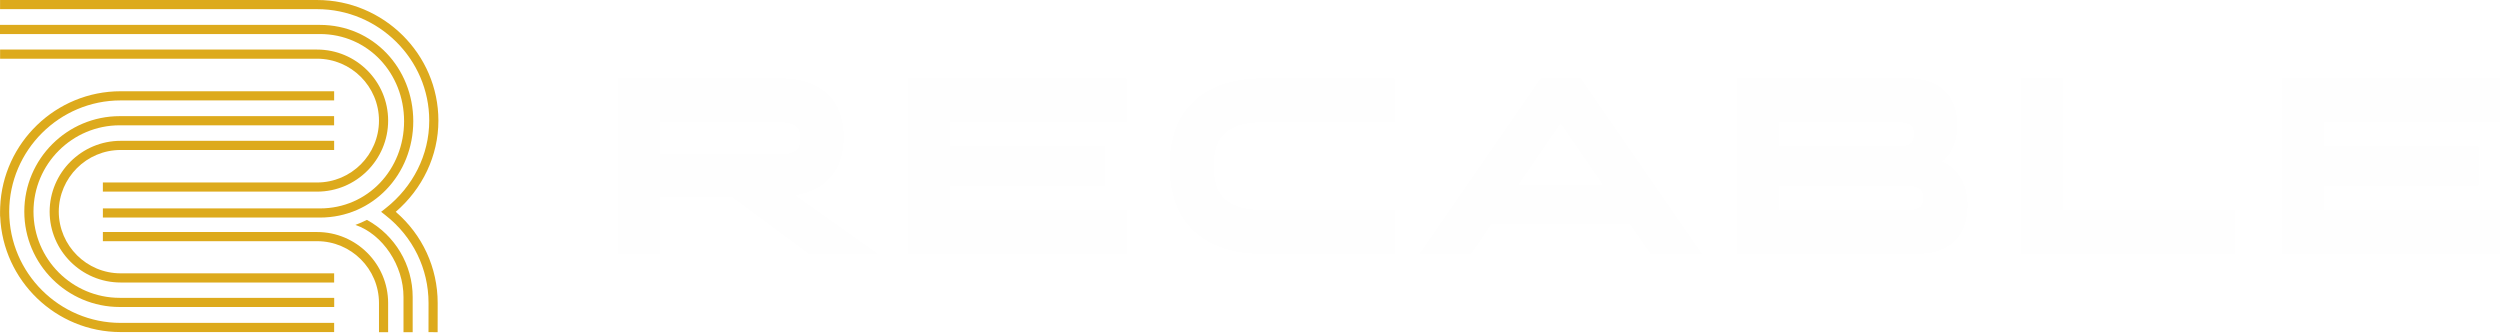
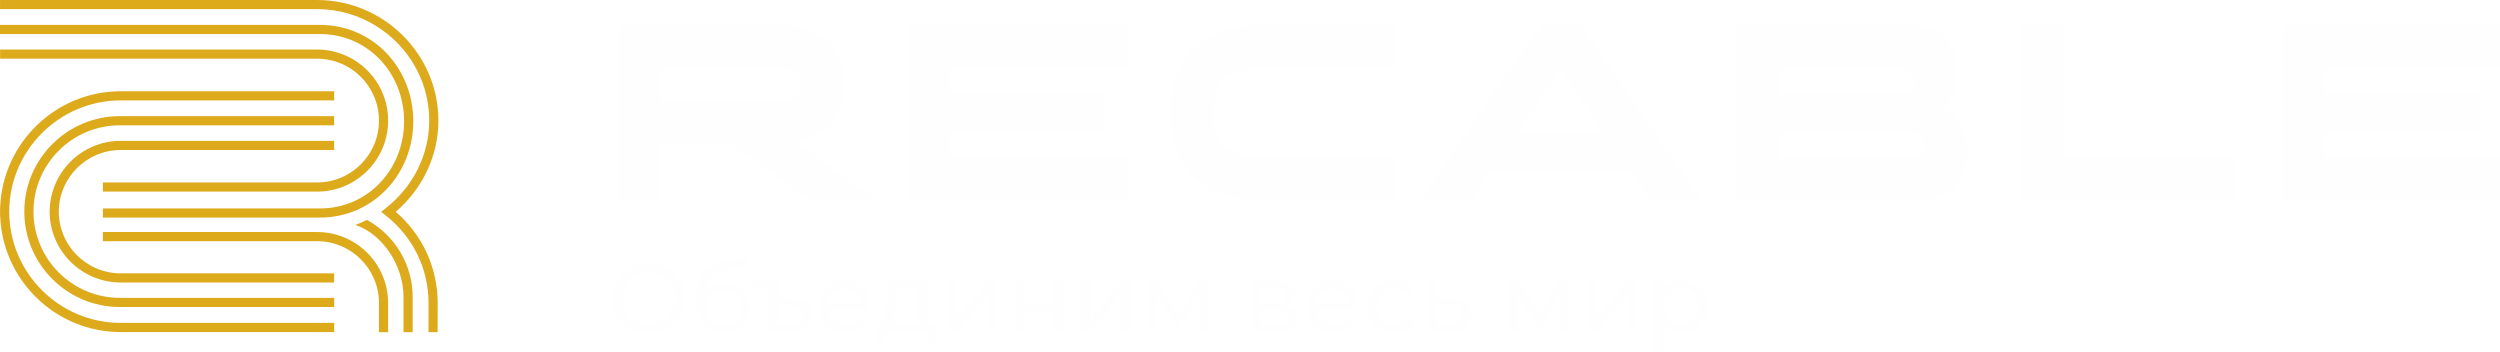
- <svg xmlns="http://www.w3.org/2000/svg" xml:space="preserve" width="41.783mm" height="5.552mm" version="1.1" style="shape-rendering:geometricPrecision; text-rendering:geometricPrecision; image-rendering:optimizeQuality; fill-rule:evenodd; clip-rule:evenodd" viewBox="0 0 4208.52 559.18">
+ <svg xmlns="http://www.w3.org/2000/svg" xml:space="preserve" width="41.783mm" height="5.869mm" version="1.1" style="shape-rendering:geometricPrecision; text-rendering:geometricPrecision; image-rendering:optimizeQuality; fill-rule:evenodd; clip-rule:evenodd" viewBox="0 0 3913.85 549.71">
  <defs>
    <style type="text/css">
   
    .fil1 {fill:#FEFEFE;fill-rule:nonzero}
+     .fil2 {fill:#FEFEFE;fill-rule:nonzero}
    .fil0 {fill:#DDAA1C;fill-rule:nonzero}
   
  </style>
  </defs>
  <g id="Слой_x0020_1">
-     <path class="fil0" d="M562.5 475.55l-359.42 0c-65.73,0 -119.39,-53.47 -119.53,-119.21 0.14,-65.81 53.8,-119.29 119.53,-119.29l359.42 0 0 15.42 -359.42 0c-57.28,0 -103.97,46.58 -104.15,103.86 0.18,57.2 46.87,103.78 104.15,103.78l359.42 0 0 15.42z" />
-     <path class="fil0" d="M562.5 558.97l-359.42 0c-108.97,0 -198.37,-86.63 -202.78,-194.65l-0.17 0 -0.04 -7.96 0 -0.14 0 -0.25 0.21 -7.72c4.41,-108.01 93.81,-194.65 202.78,-194.65l359.42 0 0 15.42 -359.42 0c-103.08,0 -187.22,83.89 -187.58,186.97l0 0.43 0 0.17c0.35,103.08 84.5,186.94 187.58,186.94l359.42 0 0 15.42z" />
-     <path class="fil0" d="M562.61 516.78l-361.01 0c-88.59,0 -160.68,-72.06 -160.68,-160.64 0,-88.59 72.1,-160.64 160.68,-160.64l360.83 0 0 15.42 -360.83 0c-80.09,0 -145.22,65.17 -145.22,145.22 0,80.05 65.13,145.22 145.22,145.22l361.01 0 0 15.42z" />
-     <path class="fil0" d="M666.19 356.57c45.01,-38.77 71.81,-94.2 71.81,-153.57 0,-111.96 -92.24,-203 -204.2,-203l-533.7 0 0 15.38 533.7 0c103.47,0 188.78,84.17 188.78,187.62 0,57.77 -27.47,111.53 -73.3,147.5l-7.72 6.07 7.72 6.07c45.83,35.96 72.13,89.68 72.13,147.46l-0.07 49.04 15.38 0.03 0.07 -49.03c0,-59.42 -25.58,-114.84 -70.6,-153.57z" />
-     <path class="fil0" d="M637.98 202.99c0,57.42 -46.73,104.19 -104.19,104.19l-360.62 0 0 15.38 360.62 0c65.98,0 119.61,-53.65 119.61,-119.57 0,-65.91 -53.62,-119.57 -119.61,-119.57l-533.63 0 0 15.39 533.63 0c57.46,0 104.19,46.76 104.19,104.18z" />
-     <path class="fil0" d="M680.24 204.06c0,80.91 -60.8,146.78 -141.71,146.78l-365.34 0 0 15.39 365.34 0c89.4,0 157.17,-72.7 157.17,-162.17 0,-89.43 -67.77,-162.17 -157.17,-162.17l-538.53 0 0 15.42 538.53 -0.03c80.91,0 141.71,65.87 141.71,146.78z" />
-     <path class="fil0" d="M533.81 390.57l-360.63 0 0 15.42 360.63 0c57.42,0 104.18,46.73 104.18,104.15l0 49.04 15.39 0 0 -49.04c0,-65.91 -53.62,-119.57 -119.57,-119.57z" />
-     <path class="fil0" d="M617.67 370.13c-6.29,3.16 -12.68,6 -19.36,8.46 46.29,15.95 81.08,68.61 80.94,121.45l0 59.12 15.45 0 0 -59.12c0,-54.09 -29.52,-103.91 -77.03,-129.91z" />
-     <path class="fil1" d="M1110.86 205.52l199.52 0c8.56,0 15.46,0.82 20.36,2.41 4.65,1.53 8.25,3.48 10.63,5.72 2.28,2.18 3.74,4.62 4.48,7.57 0.99,3.63 1.45,7.49 1.45,11.58 0,4.05 -0.46,7.93 -1.42,11.54 -0.78,2.95 -2.24,5.41 -4.47,7.57 -2.42,2.28 -6.01,4.19 -10.63,5.72 -4.91,1.6 -11.79,2.42 -20.4,2.42l-199.52 0 0 -54.54zm254.56 115.69c12.87,-5.4 23.53,-12.68 31.67,-21.64 8.07,-8.88 14.03,-19.37 17.8,-31.23 3.63,-11.55 5.51,-24.16 5.51,-37.56 0,-13.37 -1.95,-26.19 -5.72,-38.09 -3.91,-12.22 -10.3,-22.95 -19.01,-31.91 -8.67,-8.91 -20.08,-16.1 -33.79,-21.28 -13.54,-5.16 -30.21,-7.75 -49.39,-7.75l-272.21 0 0 295.67 70.6 0 0 -96.12 121.1 0 129.91 96.12 116.01 0 -139.47 -98.89c10.02,-1.53 19.02,-3.95 27,-7.32z" />
-     <polygon class="fil1" points="1528.96,427.43 1896.65,427.43 1896.65,353.66 1599.53,353.66 1599.53,312.69 1860.66,312.69 1860.66,246.46 1599.53,246.46 1599.53,205.52 1896.65,205.52 1896.65,131.76 1528.96,131.76 " />
-     <path class="fil1" d="M2054.39 143.3c-20.18,7.68 -36.84,18.44 -49.57,31.88 -12.65,13.47 -21.96,29.45 -27.61,47.47 -5.58,17.7 -8.39,36.88 -8.39,56.96 0,20.04 2.81,39.19 8.39,56.89 5.65,18.05 14.96,34.04 27.61,47.47 12.72,13.47 29.38,24.2 49.57,31.95 20,7.63 44.66,11.51 73.27,11.51l220.06 0 0 -73.77 -220.06 0c-17.91,0 -32.51,-2.02 -43.38,-5.9 -10.63,-3.8 -19.12,-9.02 -25.23,-15.56 -6.04,-6.47 -10.19,-14.14 -12.4,-22.84 -2.31,-9.32 -3.48,-19.3 -3.48,-29.74 0,-10.44 1.18,-20.47 3.48,-29.77 2.21,-8.71 6.36,-16.39 12.4,-22.85 6.11,-6.54 14.6,-11.75 25.23,-15.56 10.87,-3.87 25.47,-5.89 43.38,-5.89l220.06 0 0 -73.77 -220.06 0c-28.56,0 -53.22,3.87 -73.27,11.54z" />
-     <path class="fil1" d="M2556.25 310.87l70.86 -103.51 71.17 103.51 -142.03 0zm37.42 -179.12l-204.09 295.67 86.83 0 34.37 -50.31 233.05 0 34.79 50.31 86.42 0 -204.1 -295.67 -67.26 0z" />
-     <path class="fil1" d="M2994.06 312.7l215.25 0c6.65,0 12.05,0.68 16.07,1.92 3.59,1.17 6.29,2.63 7.93,4.3 1.59,1.63 2.66,3.44 3.16,5.58 0.71,2.8 1.06,5.82 1.06,8.91 0,3.09 -0.31,5.97 -1.03,8.56 -0.49,2.02 -1.56,3.81 -3.19,5.44 -1.64,1.67 -4.34,3.09 -7.93,4.3 -4.02,1.28 -9.42,1.91 -16.07,1.91l-215.25 0 0 -40.93zm226.74 -95.51c0.63,2.59 1,5.47 1,8.56 0,3.12 -0.36,6.11 -1.04,8.88 -0.53,2.14 -1.56,3.98 -3.16,5.61 -1.7,1.71 -4.29,3.16 -7.82,4.3 -3.8,1.28 -9.13,1.92 -15.77,1.92l-199.94 0 0 -40.97 199.52 0c6.71,0 12.12,0.67 16.06,1.95 3.59,1.14 6.25,2.6 7.96,4.3 1.64,1.63 2.67,3.41 3.2,5.44zm48.57 54.93c7.14,-5.86 12.72,-12.83 16.74,-20.9 5.83,-11.82 8.77,-25.15 8.77,-39.58 0,-11.01 -1.42,-21.38 -4.19,-30.91 -2.95,-9.87 -7.96,-18.61 -14.89,-25.94 -6.89,-7.25 -15.92,-13.04 -26.83,-17.09 -10.69,-3.94 -23.77,-5.96 -38.83,-5.96l-286.69 0 0 295.7 301.57 0c15.66,0 29.21,-2.1 40.29,-6.22 11.34,-4.26 20.61,-10.26 27.58,-17.98 6.86,-7.6 11.87,-16.52 14.92,-26.54 2.95,-9.7 4.44,-20.21 4.44,-31.19 0,-18.37 -4.4,-34.65 -13.07,-48.47 -6.75,-10.77 -16.73,-19.12 -29.81,-24.91z" />
-     <polygon class="fil1" points="3472.81,131.74 3402.21,131.74 3402.21,427.42 3762.87,427.42 3762.87,353.65 3472.81,353.65 " />
-     <polygon class="fil1" points="4208.52,205.52 4208.52,131.76 3840.83,131.76 3840.83,427.43 4208.52,427.43 4208.52,353.66 3911.43,353.66 3911.43,312.72 4172.52,312.72 4172.52,246.46 3911.43,246.46 3911.43,205.52 " />
+     <g id="_1032485344">
+       <path class="fil0" d="M523.12 442.25l-334.25 0c-61.13,0 -111.03,-49.73 -111.16,-110.86 0.13,-61.2 50.03,-110.93 111.16,-110.93l334.25 0 0 14.34 -334.25 0c-53.27,0 -96.69,43.32 -96.86,96.59 0.17,53.2 43.58,96.52 96.86,96.52l334.25 0 0 14.34z" />
+       <path class="fil0" d="M523.12 519.83l-334.25 0c-101.34,0 -184.48,-80.57 -188.59,-181.02l-0.16 0 -0.04 -7.4 0 -0.13 0 -0.23 0.2 -7.18c4.1,-100.45 87.24,-181.02 188.59,-181.02l334.25 0 0 14.34 -334.25 0c-95.86,0 -174.11,78.02 -174.44,173.88l0 0.4 0 0.16c0.33,95.86 78.58,173.85 174.44,173.85l334.25 0 0 14.34z" />
+       <path class="fil0" d="M523.21 480.59l-335.73 0c-82.38,0 -149.43,-67.01 -149.43,-149.39 0,-82.38 67.05,-149.39 149.43,-149.39l335.56 0 0 14.34 -335.56 0c-74.49,0 -135.05,60.6 -135.05,135.05 0,74.45 60.57,135.05 135.05,135.05l335.73 0 0 14.34z" />
+       <path class="fil0" d="M619.54 331.6c41.86,-36.05 66.78,-87.6 66.78,-142.82 0,-104.12 -85.78,-188.78 -189.91,-188.78l-496.33 0 0 14.3 496.33 0c96.23,0 175.57,78.28 175.57,174.48 0,53.73 -25.54,103.72 -68.16,137.17l-7.18 5.65 7.18 5.65c42.62,33.44 67.08,83.4 67.08,137.13l-0.07 45.61 14.3 0.03 0.07 -45.6c0,-55.26 -23.79,-106.8 -65.65,-142.82z" />
+       <path class="fil0" d="M593.31 188.77c0,53.4 -43.45,96.89 -96.89,96.89l-335.37 0 0 14.3 335.37 0c61.36,0 111.23,-49.9 111.23,-111.2 0,-61.3 -49.87,-111.2 -111.23,-111.2l-496.26 0 0 14.31 496.26 0c53.44,0 96.89,43.48 96.89,96.88z" />
+       <path class="fil0" d="M632.61 189.78c0,75.25 -56.54,136.51 -131.78,136.51l-339.76 0 0 14.31 339.76 0c83.14,0 146.16,-67.61 146.16,-150.82 0,-83.17 -63.02,-150.82 -146.16,-150.82l-500.83 0 0 14.34 500.83 -0.03c75.25,0 131.78,61.26 131.78,136.51z" />
+       <path class="fil0" d="M496.43 363.23l-335.38 0 0 14.34 335.38 0c53.4,0 96.88,43.45 96.88,96.86l0 45.61 14.31 0 0 -45.61c0,-61.3 -49.87,-111.2 -111.2,-111.2z" />
+       <path class="fil0" d="M574.42 344.22c-5.85,2.94 -11.79,5.58 -18,7.87 43.05,14.84 75.4,63.81 75.27,112.95l0 54.98 14.37 0 0 -54.98c0,-50.3 -27.45,-96.63 -71.64,-120.82z" />
+       <path class="fil1" d="M1033.08 107.5l185.55 0c7.96,0 14.38,0.76 18.93,2.24 4.33,1.42 7.67,3.24 9.88,5.32 2.12,2.02 3.48,4.3 4.17,7.04 0.92,3.37 1.35,6.97 1.35,10.77 0,3.77 -0.43,7.37 -1.32,10.73 -0.72,2.74 -2.08,5.03 -4.16,7.04 -2.25,2.12 -5.59,3.9 -9.88,5.32 -4.56,1.49 -10.97,2.25 -18.97,2.25l-185.55 0 0 -50.72zm236.73 107.59c11.97,-5.02 21.88,-11.79 29.45,-20.12 7.5,-8.26 13.05,-18.01 16.55,-29.05 3.37,-10.74 5.12,-22.47 5.12,-34.93 0,-12.43 -1.82,-24.35 -5.32,-35.43 -3.63,-11.36 -9.58,-21.35 -17.68,-29.67 -8.07,-8.29 -18.68,-14.97 -31.43,-19.79 -12.59,-4.8 -28.09,-7.2 -45.94,-7.2l-253.15 0 0 274.97 65.65 0 0 -89.39 112.62 0 120.82 89.39 107.89 0 -129.71 -91.97c9.32,-1.42 17.68,-3.67 25.11,-6.81z" />
+       <polygon class="fil1" points="1421.9,313.86 1763.86,313.86 1763.86,245.26 1487.54,245.26 1487.54,207.16 1730.38,207.16 1730.38,145.56 1487.54,145.56 1487.54,107.5 1763.86,107.5 1763.86,38.89 1421.9,38.89 " />
+       <path class="fil1" d="M1910.55 49.63c-18.77,7.14 -34.26,17.15 -46.1,29.65 -11.76,12.52 -20.42,27.39 -25.68,44.15 -5.19,16.46 -7.8,34.3 -7.8,52.97 0,18.64 2.61,36.45 7.8,52.9 5.25,16.79 13.91,31.66 25.68,44.15 11.83,12.52 27.32,22.51 46.1,29.71 18.6,7.1 41.53,10.71 68.14,10.71l204.65 0 0 -68.6 -204.65 0c-16.65,0 -30.24,-1.88 -40.34,-5.49 -9.88,-3.53 -17.78,-8.39 -23.46,-14.47 -5.62,-6.01 -9.48,-13.15 -11.53,-21.24 -2.15,-8.66 -3.24,-17.95 -3.24,-27.66 0,-9.71 1.1,-19.03 3.24,-27.69 2.05,-8.1 5.91,-15.24 11.53,-21.25 5.69,-6.08 13.58,-10.93 23.46,-14.47 10.11,-3.6 23.69,-5.48 40.34,-5.48l204.65 0 0 -68.6 -204.65 0c-26.56,0 -49.5,3.6 -68.14,10.73z" />
+       <path class="fil1" d="M2377.27 205.47l65.9 -96.26 66.19 96.26 -132.08 0zm34.8 -166.58l-189.8 274.97 80.75 0 31.96 -46.79 216.73 0 32.35 46.79 80.37 0 -189.81 -274.97 -62.55 0z" />
+       <path class="fil1" d="M2784.42 207.17l200.18 0c6.18,0 11.2,0.64 14.94,1.79 3.33,1.09 5.85,2.44 7.37,4 1.48,1.52 2.47,3.2 2.94,5.19 0.66,2.6 0.98,5.41 0.98,8.29 0,2.88 -0.29,5.55 -0.96,7.96 -0.46,1.88 -1.45,3.54 -2.97,5.06 -1.53,1.55 -4.04,2.88 -7.37,4 -3.74,1.19 -8.76,1.78 -14.94,1.78l-200.18 0 0 -38.07zm210.86 -88.82c0.59,2.41 0.93,5.09 0.93,7.96 0,2.9 -0.34,5.69 -0.96,8.26 -0.5,1.99 -1.45,3.7 -2.94,5.22 -1.58,1.59 -3.99,2.94 -7.27,4 -3.53,1.19 -8.49,1.79 -14.67,1.79l-185.94 0 0 -38.11 185.55 0c6.24,0 11.27,0.63 14.93,1.82 3.33,1.06 5.82,2.42 7.4,4 1.53,1.52 2.48,3.18 2.98,5.06zm45.17 51.09c6.64,-5.45 11.83,-11.93 15.57,-19.44 5.42,-11 8.16,-23.39 8.16,-36.81 0,-10.24 -1.32,-19.89 -3.9,-28.75 -2.74,-9.18 -7.4,-17.31 -13.84,-24.12 -6.41,-6.74 -14.81,-12.13 -24.95,-15.9 -9.94,-3.66 -22.11,-5.55 -36.11,-5.55l-266.61 0 0 275 280.46 0c14.57,0 27.16,-1.95 37.47,-5.79 10.55,-3.96 19.16,-9.54 25.65,-16.72 6.38,-7.07 11.03,-15.36 13.87,-24.68 2.74,-9.02 4.13,-18.8 4.13,-29.01 0,-17.09 -4.09,-32.22 -12.16,-45.07 -6.28,-10.01 -15.56,-17.78 -27.73,-23.16z" />
+       <polygon class="fil1" points="3229.66,38.88 3164,38.88 3164,313.85 3499.41,313.85 3499.41,245.25 3229.66,245.25 " />
+       <polygon class="fil1" points="3913.85,107.5 3913.85,38.89 3571.91,38.89 3571.91,313.86 3913.85,313.86 3913.85,245.26 3637.56,245.26 3637.56,207.19 3880.37,207.19 3880.37,145.56 3637.56,145.56 3637.56,107.5 " />
+       <path class="fil2" d="M1016.01 521.48c-10.73,0 -20.39,-2.36 -29,-7.06 -8.6,-4.7 -15.35,-11.21 -20.26,-19.51 -4.91,-8.3 -7.36,-17.55 -7.36,-27.77 0,-10.23 2.45,-19.48 7.36,-27.78 4.91,-8.3 11.66,-14.81 20.26,-19.51 8.61,-4.7 18.27,-7.06 29,-7.06 10.62,0 20.24,2.36 28.84,7.06 8.6,4.7 15.33,11.18 20.2,19.44 4.85,8.24 7.29,17.53 7.29,27.86 0,10.32 -2.44,19.61 -7.29,27.86 -4.86,8.24 -11.6,14.72 -20.2,19.43 -8.6,4.7 -18.22,7.06 -28.84,7.06zm0 -13.52c7.79,0 14.8,-1.77 21.02,-5.31 6.23,-3.54 11.14,-8.43 14.73,-14.65 3.59,-6.22 5.39,-13.18 5.39,-20.87 0,-7.7 -1.8,-14.65 -5.39,-20.88 -3.6,-6.22 -8.51,-11.11 -14.73,-14.65 -6.22,-3.54 -13.23,-5.31 -21.02,-5.31 -7.79,0 -14.86,1.77 -21.18,5.31 -6.32,3.54 -11.29,8.43 -14.87,14.65 -3.6,6.23 -5.4,13.18 -5.4,20.88 0,7.69 1.8,14.65 5.4,20.87 3.59,6.22 8.55,11.11 14.87,14.65 6.32,3.54 13.39,5.31 21.18,5.31zm119.48 -65.43c7.49,0 14.17,1.67 20.04,5.01 5.87,3.33 10.45,7.97 13.74,13.89 3.29,5.92 4.94,12.67 4.94,20.26 0,7.79 -1.74,14.71 -5.24,20.73 -3.49,6.02 -8.4,10.7 -14.72,14.04 -6.33,3.33 -13.54,5.01 -21.64,5.01 -13.66,0 -24.21,-4.68 -31.65,-14.04 -7.44,-9.37 -11.16,-22.55 -11.16,-39.55 0,-16.5 3.39,-29.43 10.17,-38.79 6.78,-9.37 17.15,-15.57 31.12,-18.6l36.74 -8.2 2.13 13.36 -33.85 7.29c-10.53,2.33 -18.37,6.28 -23.53,11.84 -5.16,5.57 -8.09,13.56 -8.81,23.99 3.44,-5.16 7.9,-9.16 13.36,-11.99 5.47,-2.84 11.59,-4.25 18.37,-4.25zm-2.58 66.8c5.16,0 9.74,-1.16 13.73,-3.49 4,-2.32 7.11,-5.54 9.34,-9.64 2.23,-4.09 3.34,-8.78 3.34,-14.04 0,-8 -2.44,-14.43 -7.29,-19.28 -4.86,-4.86 -11.24,-7.29 -19.13,-7.29 -7.9,0 -14.3,2.43 -19.21,7.29 -4.91,4.85 -7.36,11.28 -7.36,19.28 0,5.26 1.14,9.95 3.42,14.04 2.28,4.1 5.44,7.32 9.49,9.64 4.05,2.33 8.6,3.49 13.67,3.49zm106.57 -42.36c9.92,0 17.54,2.3 22.85,6.91 5.31,4.6 7.97,11.05 7.97,19.35 0,8.61 -2.91,15.26 -8.73,19.96 -5.82,4.71 -14.04,7.06 -24.66,7.06l-33.86 0 0 -67.7 -24.59 0 0 -12.76 39.16 0 0 27.17 21.86 0zm-3.03 42.21c6.28,0 11.03,-1.37 14.27,-4.1 3.24,-2.73 4.86,-6.78 4.86,-12.14 0,-5.16 -1.59,-8.98 -4.79,-11.47 -3.18,-2.48 -7.96,-3.72 -14.34,-3.72l-18.83 0 0 31.43 18.83 0zm125.24 -28.69c0,1.11 -0.09,2.58 -0.3,4.4l-65.28 0c0.91,7.08 4.02,12.78 9.34,17.08 5.31,4.3 11.91,6.45 19.81,6.45 9.61,0 17.36,-3.24 23.22,-9.71l8.05 9.4c-3.64,4.25 -8.17,7.49 -13.58,9.72 -5.41,2.22 -11.47,3.33 -18.14,3.33 -8.5,0 -16.04,-1.74 -22.62,-5.24 -6.58,-3.49 -11.66,-8.37 -15.26,-14.65 -3.59,-6.28 -5.39,-13.36 -5.39,-21.25 0,-7.79 1.74,-14.83 5.24,-21.1 3.49,-6.28 8.3,-11.16 14.43,-14.65 6.13,-3.48 13.03,-5.24 20.72,-5.24 7.69,0 14.55,1.75 20.57,5.24 6.02,3.49 10.73,8.37 14.12,14.65 3.39,6.28 5.09,13.46 5.09,21.56zm-39.77 -29.15c-6.98,0 -12.82,2.13 -17.54,6.38 -4.7,4.25 -7.47,9.82 -8.27,16.69l51.61 0c-0.81,-6.77 -3.57,-12.32 -8.27,-16.62 -4.7,-4.3 -10.55,-6.45 -17.54,-6.45zm142.86 56.17l0 31.42 -13.67 0 0 -18.67 -67.26 0 0 18.67 -13.81 0 0 -31.42 4.24 0c5.16,-0.31 8.71,-3.95 10.63,-10.93 1.92,-6.99 3.24,-16.85 3.94,-29.61l1.22 -27.17 62.39 0 0 67.71 12.3 0zm-62.54 -39.47c-0.41,10.12 -1.25,18.49 -2.51,25.12 -1.26,6.63 -3.57,11.41 -6.9,14.35l45.08 0 0 -54.96 -34.91 0 -0.76 15.48zm81.51 -28.24l14.58 0 0 58.6 49.34 -58.6 13.21 0 0 80.46 -14.57 0 0 -58.6 -49.2 58.6 -13.36 0 0 -80.46zm105.36 0l14.58 0 0 34.16 45.85 0 0 -34.16 14.58 0 0 80.46 -14.58 0 0 -33.7 -45.85 0 0 33.7 -14.58 0 0 -80.46zm103.38 0l14.58 0 0 58.6 49.34 -58.6 13.21 0 0 80.46 -14.57 0 0 -58.6 -49.2 58.6 -13.36 0 0 -80.46zm198.12 0l0 80.46 -13.21 0 0 -58.75 -30.06 49.65 -6.38 0 -29.76 -49.8 0 58.9 -13.36 0 0 -80.46 15.03 0 31.58 54.35 32.48 -54.35 13.67 0zm124.03 38.71c10.43,2.63 15.63,9.16 15.63,19.59 0,7.08 -2.65,12.55 -7.97,16.39 -5.31,3.85 -13.23,5.77 -23.75,5.77l-38.71 0 0 -80.46 37.35 0c9.52,0 16.95,1.8 22.32,5.4 5.36,3.59 8.05,8.67 8.05,15.25 0,4.25 -1.14,7.92 -3.42,11.01 -2.28,3.09 -5.44,5.44 -9.49,7.06zm-40.53 -4.1l21.86 0c5.56,0 9.79,-1.01 12.67,-3.03 2.89,-2.02 4.33,-4.96 4.33,-8.81 0,-7.69 -5.67,-11.53 -17,-11.53l-21.86 0 0 23.37zm23.38 34.62c6.07,0 10.62,-0.96 13.66,-2.89 3.03,-1.93 4.55,-4.91 4.55,-8.95 0,-4.15 -1.39,-7.24 -4.17,-9.26 -2.78,-2.02 -7.17,-3.03 -13.13,-3.03l-24.29 0 0 24.14 23.38 0zm128.27 -28.54c0,1.11 -0.09,2.58 -0.3,4.4l-65.28 0c0.91,7.08 4.02,12.78 9.34,17.08 5.31,4.3 11.91,6.45 19.81,6.45 9.61,0 17.36,-3.24 23.22,-9.71l8.05 9.4c-3.64,4.25 -8.17,7.49 -13.58,9.72 -5.41,2.22 -11.47,3.33 -18.14,3.33 -8.5,0 -16.04,-1.74 -22.62,-5.24 -6.58,-3.49 -11.66,-8.37 -15.26,-14.65 -3.59,-6.28 -5.39,-13.36 -5.39,-21.25 0,-7.79 1.74,-14.83 5.24,-21.1 3.49,-6.28 8.3,-11.16 14.43,-14.65 6.13,-3.48 13.03,-5.24 20.72,-5.24 7.69,0 14.55,1.75 20.57,5.24 6.02,3.49 10.73,8.37 14.12,14.65 3.39,6.28 5.09,13.46 5.09,21.56zm-39.77 -29.15c-6.98,0 -12.82,2.13 -17.54,6.38 -4.7,4.25 -7.47,9.82 -8.27,16.69l51.61 0c-0.81,-6.77 -3.57,-12.32 -8.27,-16.62 -4.7,-4.3 -10.55,-6.45 -17.54,-6.45zm97.46 69.83c-8.2,0 -15.51,-1.77 -21.94,-5.31 -6.43,-3.54 -11.46,-8.42 -15.1,-14.65 -3.64,-6.22 -5.47,-13.28 -5.47,-21.18 0,-7.9 1.83,-14.95 5.47,-21.18 3.64,-6.22 8.67,-11.08 15.1,-14.58 6.43,-3.48 13.74,-5.24 21.94,-5.24 7.29,0 13.79,1.47 19.51,4.4 5.71,2.94 10.14,7.18 13.28,12.76l-11.08 7.13c-2.53,-3.84 -5.67,-6.73 -9.41,-8.65 -3.75,-1.93 -7.9,-2.89 -12.45,-2.89 -5.26,0 -9.99,1.16 -14.19,3.48 -4.21,2.33 -7.49,5.65 -9.87,9.95 -2.38,4.3 -3.57,9.24 -3.57,14.8 0,5.67 1.19,10.65 3.57,14.96 2.38,4.3 5.67,7.62 9.87,9.94 4.2,2.33 8.93,3.49 14.19,3.49 4.55,0 8.7,-0.96 12.45,-2.89 3.75,-1.92 6.88,-4.81 9.41,-8.66l11.08 6.99c-3.14,5.56 -7.57,9.84 -13.28,12.82 -5.72,2.99 -12.22,4.48 -19.51,4.48zm88.81 -54.04c10.22,0.09 18.01,2.43 23.38,6.98 5.36,4.55 8.05,10.98 8.05,19.28 0,8.71 -2.91,15.41 -8.73,20.12 -5.82,4.7 -14.14,7.01 -24.97,6.9l-34.92 -0.15 0 -80.46 14.58 0 0 27.17 22.62 0.16zm-3.49 42.2c6.59,0.1 11.57,-1.22 14.96,-3.94 3.39,-2.74 5.09,-6.78 5.09,-12.15 0,-5.26 -1.65,-9.1 -4.94,-11.54 -3.29,-2.43 -8.33,-3.69 -15.11,-3.79l-19.13 -0.3 0 31.58 19.13 0.15zm187.19 -69.53l0 80.46 -13.21 0 0 -58.75 -30.06 49.65 -6.38 0 -29.76 -49.8 0 58.9 -13.36 0 0 -80.46 15.03 0 31.58 54.35 32.48 -54.35 13.67 0zm28.38 0l14.58 0 0 58.6 49.34 -58.6 13.21 0 0 80.46 -14.57 0 0 -58.6 -49.2 58.6 -13.36 0 0 -80.46zm148.02 -0.76c7.79,0 14.78,1.72 20.95,5.16 6.17,3.45 11.01,8.25 14.5,14.43 3.49,6.17 5.24,13.31 5.24,21.4 0,8.1 -1.74,15.26 -5.24,21.48 -3.49,6.23 -8.33,11.06 -14.5,14.5 -6.17,3.45 -13.16,5.16 -20.95,5.16 -5.76,0 -11.05,-1.11 -15.86,-3.33 -4.81,-2.23 -8.88,-5.47 -12.22,-9.72l0 41.6 -14.58 0 0 -109.91 13.97 0 0 12.76c3.24,-4.46 7.34,-7.82 12.3,-10.1 4.96,-2.28 10.43,-3.42 16.39,-3.42zm-1.21 69.38c5.16,0 9.79,-1.19 13.89,-3.57 4.09,-2.38 7.33,-5.71 9.71,-10.02 2.38,-4.3 3.57,-9.24 3.57,-14.8 0,-5.56 -1.19,-10.5 -3.57,-14.8 -2.38,-4.3 -5.62,-7.62 -9.71,-9.95 -4.1,-2.32 -8.73,-3.48 -13.89,-3.48 -5.06,0 -9.64,1.19 -13.74,3.57 -4.1,2.37 -7.33,5.69 -9.71,9.94 -2.38,4.25 -3.57,9.16 -3.57,14.72 0,5.56 1.16,10.5 3.49,14.8 2.32,4.31 5.56,7.64 9.71,10.02 4.15,2.38 8.76,3.57 13.82,3.57z" />
+     </g>
  </g>
</svg>
